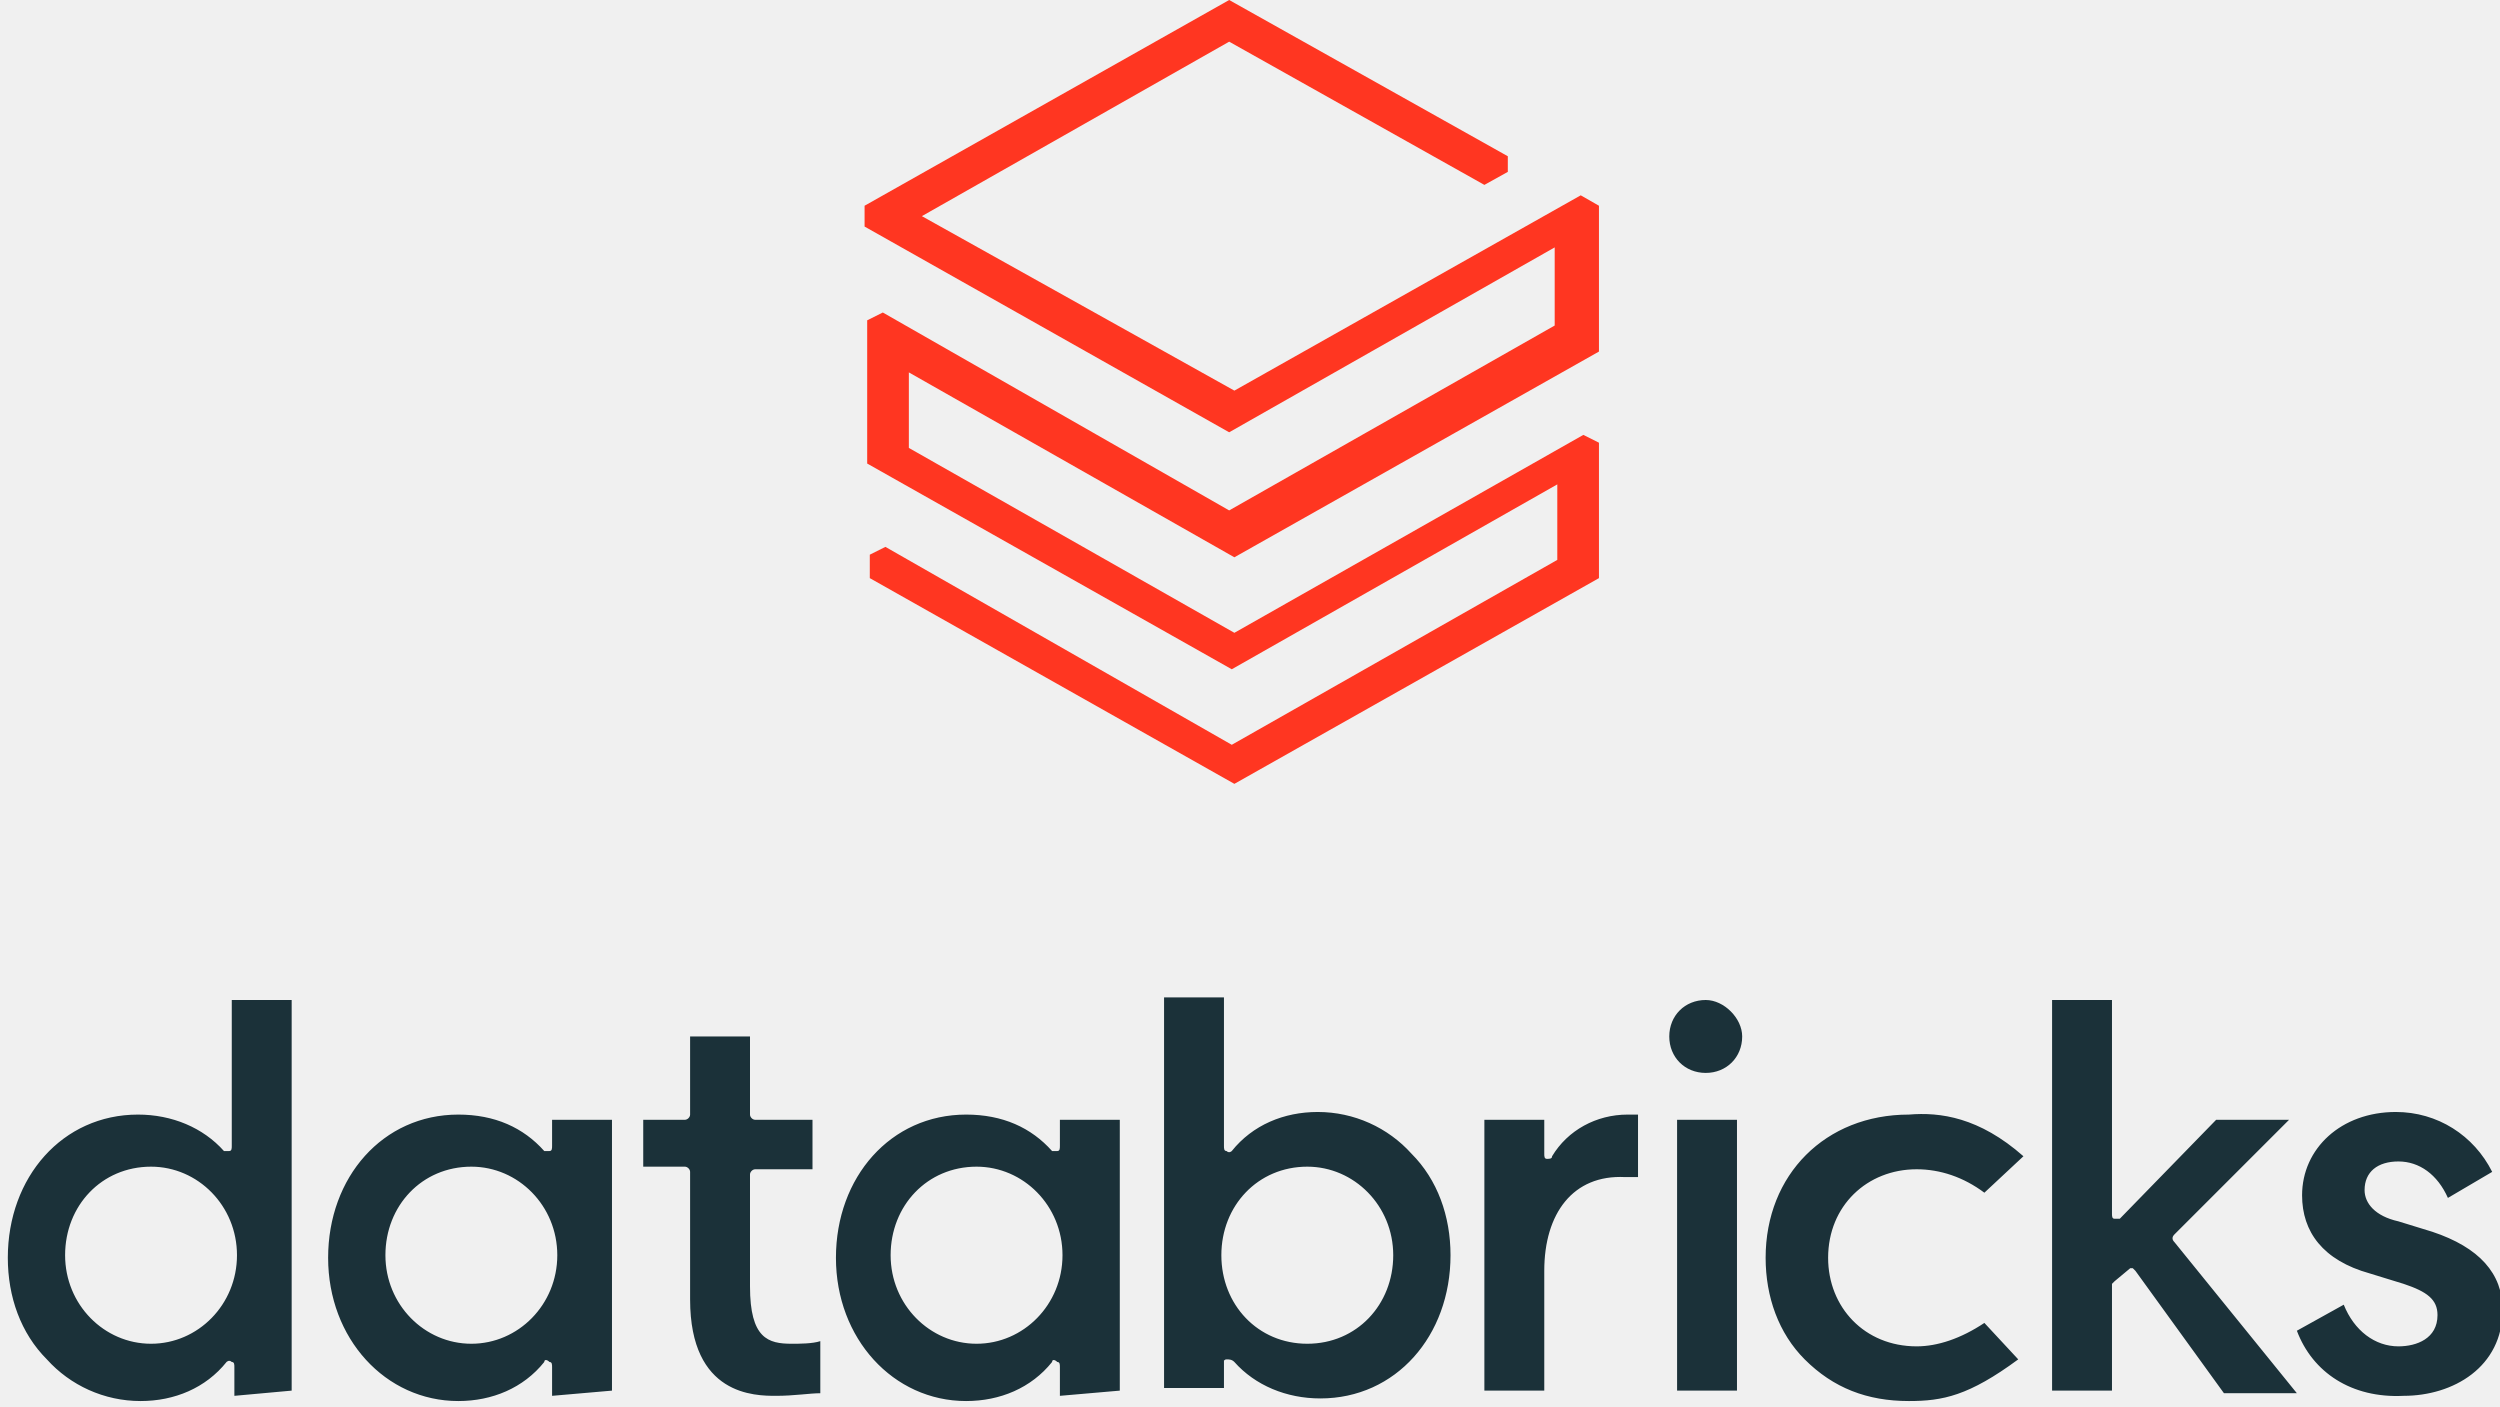
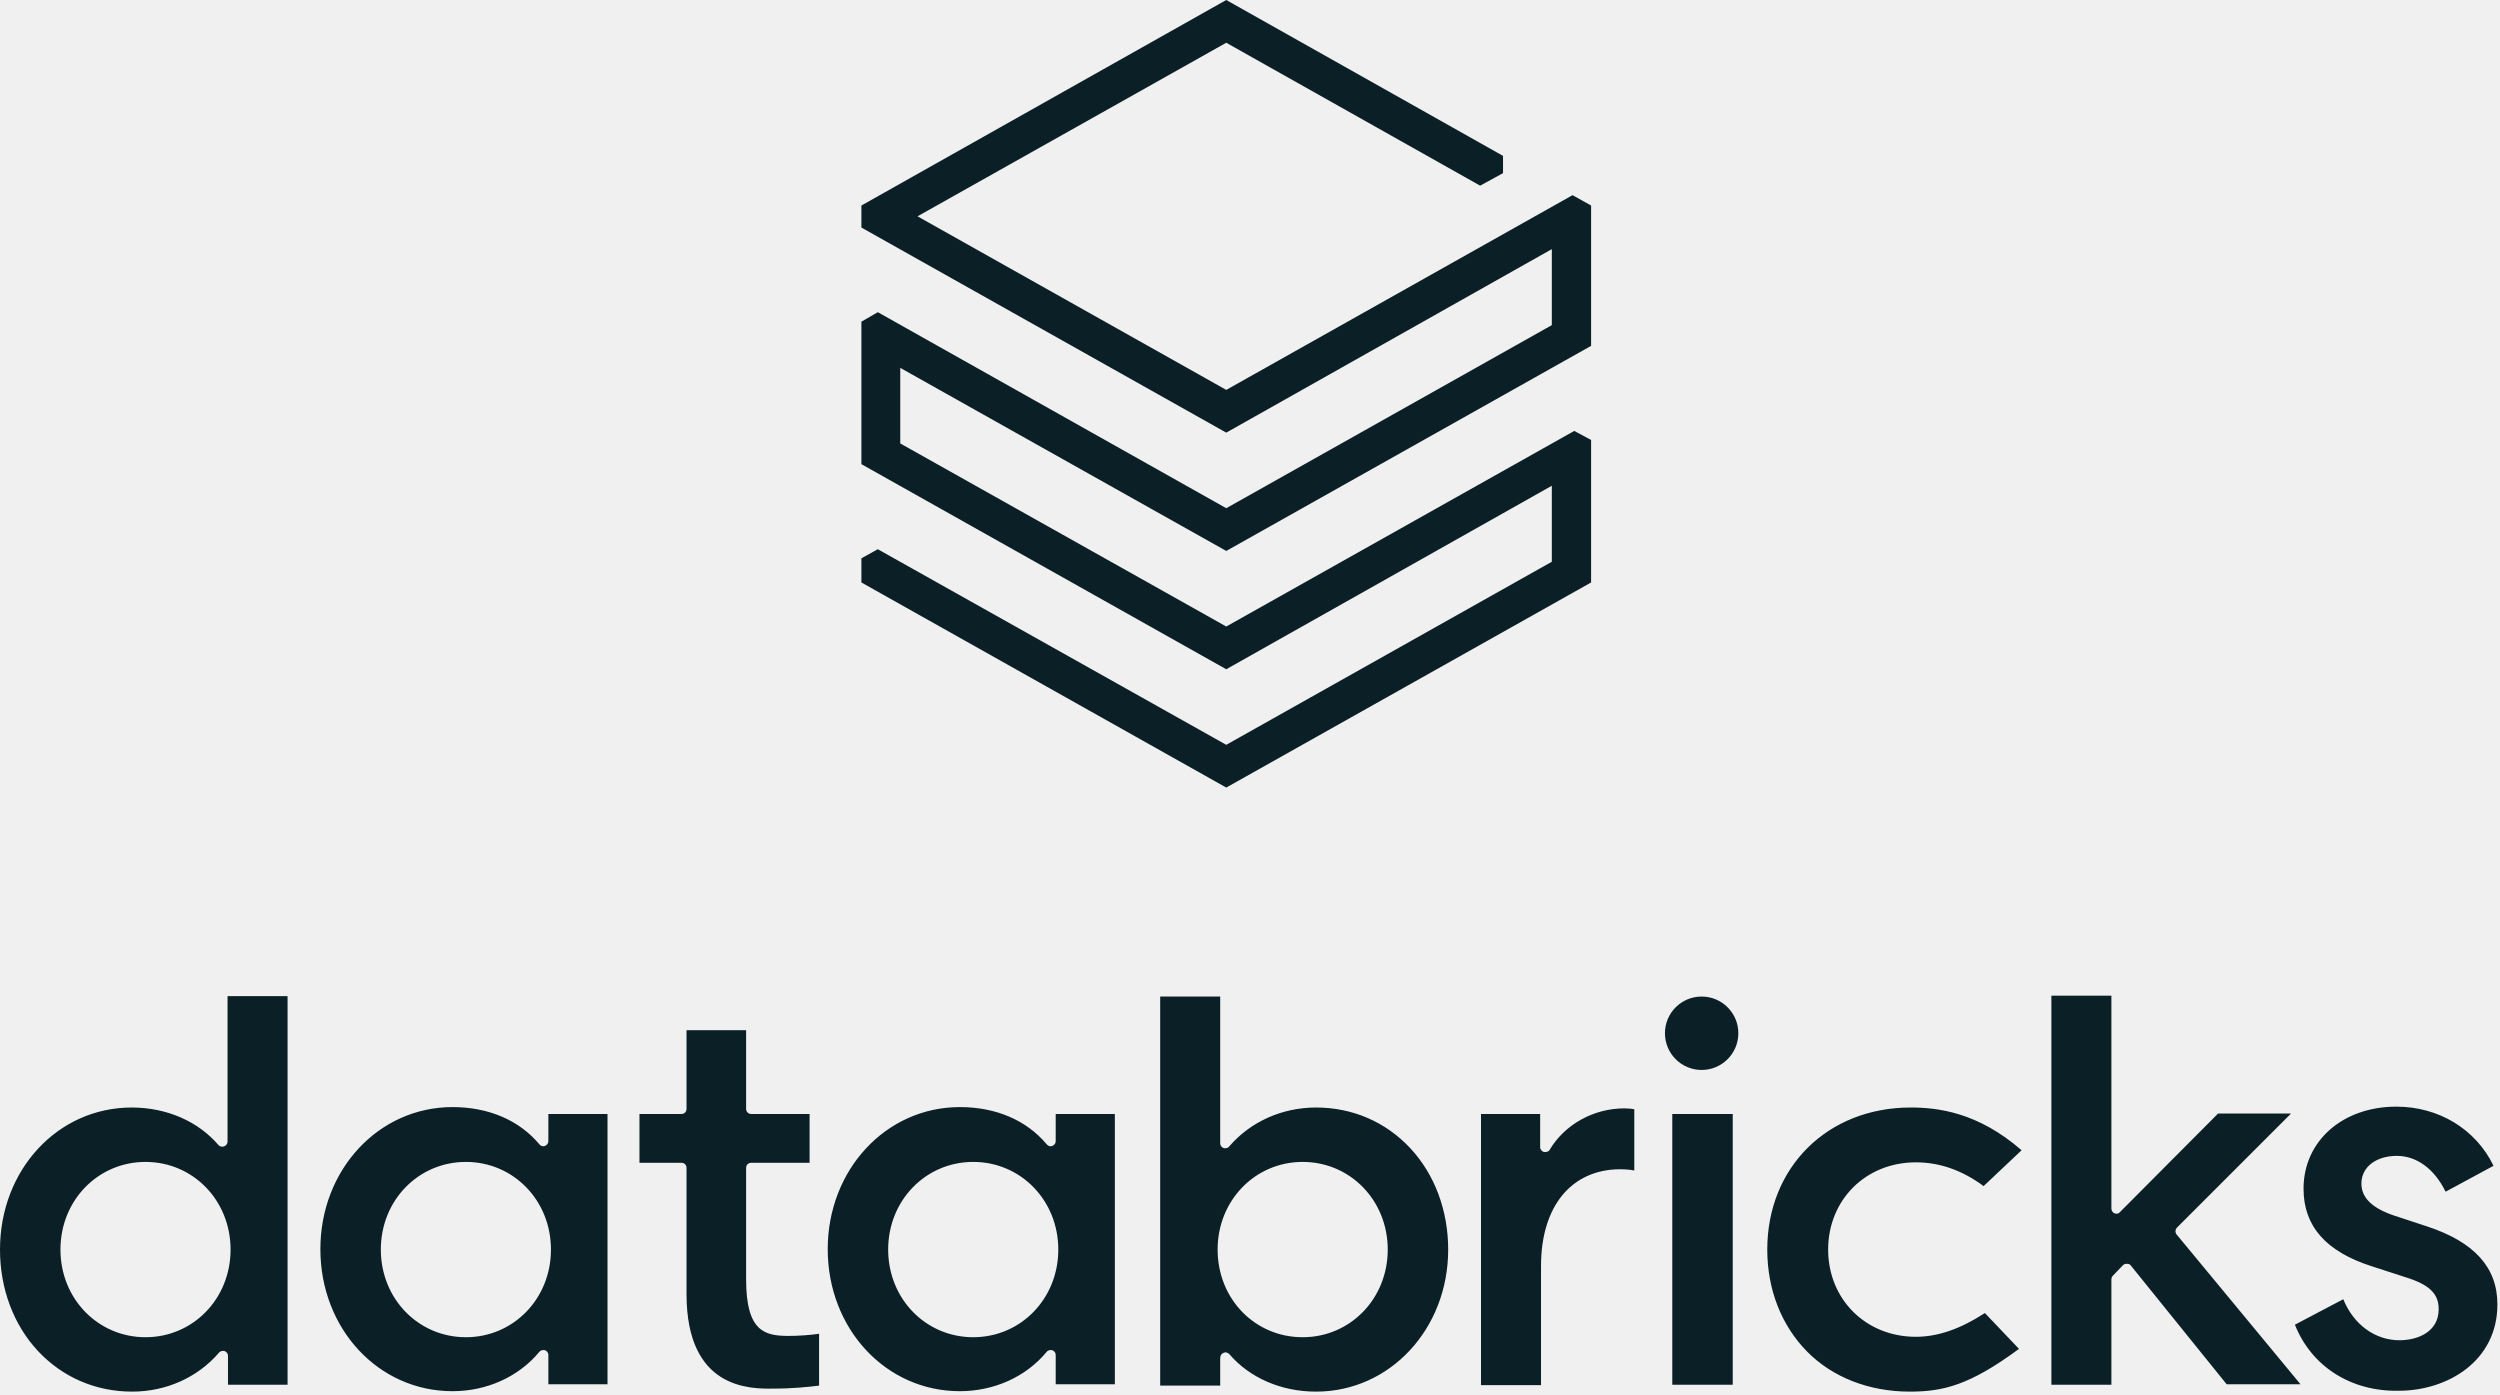
- <svg xmlns="http://www.w3.org/2000/svg" version="1.1" id="Layer_1" x="0px" y="0px" viewBox="0 0 96 54" style="enable-background:new 0 0 96 54;" xml:space="preserve">
-   <style type="text/css">
-   .st0{fill:#1B3139;}
- 	.st1{fill:#FF3621;}
-  </style>
-   <g>
-     <path class="st0" d="M26.5,49.9v-4.9c0-0.1-0.1-0.2-0.2-0.2h-1.6V43h1.6c0.1,0,0.2-0.1,0.2-0.2v-3h2.3v3c0,0.1,0.1,0.2,0.2,0.2h2.2   v1.9H29c-0.1,0-0.2,0.1-0.2,0.2v4.3c0,2,0.7,2.2,1.6,2.2c0.3,0,0.8,0,1.1-0.1v2c-0.4,0-1,0.1-1.7,0.1C29,53.6,26.5,53.6,26.5,49.9z    M88.2,51.1l1.8-1c0.4,1,1.2,1.6,2.1,1.6c0.7,0,1.5-0.3,1.5-1.2c0-0.6-0.4-0.9-1.3-1.2l-1.3-0.4c-1.8-0.5-2.6-1.6-2.6-3   c0-1.8,1.5-3.2,3.6-3.2c1.6,0,3,0.9,3.7,2.3L94,46c-0.4-0.9-1.1-1.4-1.9-1.4c-0.8,0-1.3,0.4-1.3,1.1c0,0.5,0.4,1,1.3,1.2l1.3,0.4   c1.8,0.6,2.7,1.6,2.7,3c0,2.2-1.9,3.3-3.8,3.3C90.3,53.7,88.8,52.7,88.2,51.1z M81.2,49.2c0,0-0.1,0.1-0.1,0.1v4.1h-2.3v-15h2.3   v8.2c0,0.1,0,0.2,0.1,0.2c0.1,0,0.2,0,0.2,0l3.7-3.8h2.8l-4.4,4.4c-0.1,0.1-0.1,0.2,0,0.3l4.7,5.8h-2.8L82,48.8   c0,0-0.1-0.1-0.1-0.1s-0.1,0-0.1,0L81.2,49.2z M77.7,44.4l-1.5,1.4c-0.8-0.6-1.7-0.9-2.6-0.9c-1.9,0-3.4,1.4-3.4,3.4   c0,1.9,1.4,3.4,3.4,3.4c0.8,0,1.7-0.3,2.6-0.9l1.3,1.4c-1.9,1.4-2.9,1.6-4.2,1.6c-1.6,0-2.9-0.5-4-1.6c-1-1-1.5-2.4-1.5-3.9   c0-3.2,2.3-5.5,5.5-5.5C74.5,42.7,76,42.9,77.7,44.4z M66.9,39.8c0,0.8-0.6,1.4-1.4,1.4c-0.8,0-1.4-0.6-1.4-1.4s0.6-1.4,1.4-1.4   C66.2,38.4,66.9,39.1,66.9,39.8z M66.7,53.4h-2.3V43h2.3V53.4z M59.3,48.8v4.6H57V43h2.3v1.3c0,0.1,0,0.2,0.1,0.2   c0.1,0,0.2,0,0.2-0.1c0.6-1,1.7-1.6,2.9-1.6c0.2,0,0.3,0,0.4,0v2.4c-0.1,0-0.3,0-0.5,0C60.4,45.1,59.3,46.6,59.3,48.8z M46.9,48.2   c0-1.9,1.4-3.4,3.3-3.4c1.8,0,3.3,1.5,3.3,3.4c0,1.9-1.4,3.4-3.3,3.4C48.3,51.6,46.9,50.1,46.9,48.2z M47.1,52.2   C47.2,52.2,47.2,52.2,47.1,52.2c0.1,0,0.2,0,0.3,0.1c0.8,0.9,2,1.4,3.3,1.4c2.9,0,5-2.4,5-5.5c0-1.5-0.5-2.9-1.5-3.9   c-0.9-1-2.2-1.6-3.6-1.6c-1.3,0-2.5,0.5-3.3,1.5c0,0-0.1,0.1-0.2,0c-0.1,0-0.1-0.1-0.1-0.2v-5.7h-2.3v15H47v-1.1   C47,52.3,47,52.2,47.1,52.2z M37.5,51.6c-1.8,0-3.3-1.5-3.3-3.4c0-1.9,1.4-3.4,3.3-3.4c1.8,0,3.3,1.5,3.3,3.4   C40.8,50.1,39.3,51.6,37.5,51.6z M43,53.4V43h-2.3V44c0,0.1,0,0.2-0.1,0.2c-0.1,0-0.2,0-0.2,0c-0.8-0.9-1.9-1.4-3.3-1.4   c-2.9,0-5,2.4-5,5.5c0,3.1,2.2,5.5,5,5.5c1.3,0,2.5-0.5,3.3-1.5c0-0.1,0.1-0.1,0.2,0c0.1,0,0.1,0.1,0.1,0.2v1.1L43,53.4L43,53.4z    M18.1,51.6c-1.8,0-3.3-1.5-3.3-3.4c0-1.9,1.4-3.4,3.3-3.4c1.8,0,3.3,1.5,3.3,3.4C21.4,50.1,19.9,51.6,18.1,51.6z M23.5,53.4V43   h-2.3V44c0,0.1,0,0.2-0.1,0.2c-0.1,0-0.2,0-0.2,0c-0.8-0.9-1.9-1.4-3.3-1.4c-2.9,0-5,2.4-5,5.5c0,3.1,2.2,5.5,5,5.5   c1.3,0,2.5-0.5,3.3-1.5c0-0.1,0.1-0.1,0.2,0c0.1,0,0.1,0.1,0.1,0.2v1.1L23.5,53.4L23.5,53.4z M5.8,51.6c-1.8,0-3.3-1.5-3.3-3.4   c0-1.9,1.4-3.4,3.3-3.4c1.8,0,3.3,1.5,3.3,3.4C9.1,50.1,7.6,51.6,5.8,51.6z M11.2,53.4v-15H8.9v5.6c0,0.1,0,0.2-0.1,0.2   c-0.1,0-0.2,0-0.2,0c-0.8-0.9-2-1.4-3.3-1.4c-2.9,0-5,2.4-5,5.5c0,1.5,0.5,2.9,1.5,3.9c0.9,1,2.2,1.6,3.6,1.6   c1.3,0,2.5-0.5,3.3-1.5c0,0,0.1-0.1,0.2,0c0.1,0,0.1,0.1,0.1,0.2v1.1L11.2,53.4L11.2,53.4z">
-   </path>
-     <path class="st1" d="M59.7,12.5l-12.5,7.1l-13.3-7.6l-0.6,0.3v5.5l14,7.9l12.5-7.1v2.9l-12.5,7.1l-13.3-7.6l-0.6,0.3v0.9l14,7.9   l14-7.9V17l-0.6-0.3l-13.4,7.6l-12.5-7.1v-2.9l12.5,7.1l14-7.9V7.9l-0.7-0.4l-13.3,7.5L35.4,8.3l11.8-6.7L57,7.1l0.9-0.5V6L47.2,0   l-14,7.9v0.8l14,7.9l12.5-7.1V12.5z">
-   </path>
+ <svg xmlns="http://www.w3.org/2000/svg" width="579" height="323" viewBox="0 0 579 323" fill="none">
+   <g clip-path="url(#clip0_10382_2278)">
+     <path d="M359.4 75.3L284 117.7L203.3 72.3L199.5 74.5V107.5L284 155L359.4 112.5V130.1L284 172.5L203.3 127.2L199.5 129.3V134.9L284 182.4L368.5 134.9V101.9L364.6 99.8L284 145.1L208.5 102.7V85.2L284 127.6L368.5 80.1V47.6L364.2 45.2L284 90.3L212.5 50.1L284 9.9L342.8 43L348.1 40.1V36.1L284 0L199.5 47.6V52.7L284 100.2L359.4 57.7V75.3Z" fill="#0B2026" />
+     <path d="M66.6 320.7V230.7H52.7V264.4C52.7 264.9 52.4 265.3 51.9 265.5C51.4 265.7 50.9 265.5 50.6 265.2C45.9 259.7 38.6 256.5 30.5 256.5C13.4 256.5 0 270.9 0 289.4C0 298.4 3.1 306.8 8.8 312.9C14.5 319 22.2 322.3 30.6 322.3C38.5 322.3 45.8 319 50.7 313.3C51 312.9 51.6 312.8 52 312.9C52.5 313.1 52.8 313.5 52.8 314V320.7H66.6ZM33.7 309.7C22.7 309.7 14 300.8 14 289.4C14 278 22.7 269.1 33.7 269.1C44.7 269.1 53.4 278 53.4 289.4C53.4 300.8 44.7 309.7 33.7 309.7ZM140.7 320.6V258H127V264.3C127 264.8 126.7 265.2 126.2 265.4C125.7 265.6 125.2 265.4 124.9 265C120.2 259.4 113.1 256.4 104.8 256.4C87.7 256.4 74.2 270.9 74.2 289.3C74.2 307.7 87.6 322.2 104.8 322.2C112.7 322.2 120.1 318.9 124.9 313.1C125.2 312.7 125.8 312.6 126.2 312.7C126.7 312.9 127 313.3 127 313.8V320.6H140.7ZM107.9 309.7C96.9 309.7 88.2 300.8 88.2 289.4C88.2 278 96.9 269.1 107.9 269.1C118.9 269.1 127.6 278 127.6 289.4C127.6 300.8 118.9 309.7 107.9 309.7ZM258.2 320.6V258H244.5V264.3C244.5 264.8 244.2 265.2 243.7 265.4C243.2 265.6 242.7 265.4 242.4 265C237.7 259.4 230.6 256.4 222.3 256.4C205.2 256.4 191.7 270.9 191.7 289.3C191.7 307.7 205.1 322.2 222.3 322.2C230.2 322.2 237.6 318.9 242.4 313.1C242.7 312.7 243.3 312.6 243.7 312.7C244.2 312.9 244.5 313.3 244.5 313.8V320.6H258.2ZM225.4 309.7C214.4 309.7 205.7 300.8 205.7 289.4C205.7 278 214.4 269.1 225.4 269.1C236.4 269.1 245.1 278 245.1 289.4C245.1 300.8 236.4 309.7 225.4 309.7ZM283.4 313.3C283.5 313.3 283.7 313.2 283.8 313.2C284.1 313.2 284.5 313.4 284.7 313.6C289.4 319.1 296.7 322.3 304.8 322.3C321.9 322.3 335.4 307.8 335.4 289.4C335.4 280.4 332.3 272 326.6 265.9C320.9 259.8 313.2 256.5 304.8 256.5C296.9 256.5 289.6 259.8 284.7 265.5C284.4 265.9 283.9 266 283.4 265.9C282.9 265.7 282.6 265.3 282.6 264.8V230.8H268.7V320.9H282.6V314.6C282.6 313.9 282.9 313.5 283.4 313.3ZM282 289.4C282 278 290.7 269.1 301.7 269.1C312.7 269.1 321.4 278 321.4 289.4C321.4 300.8 312.7 309.7 301.7 309.7C290.6 309.7 282 300.8 282 289.4ZM356.9 293.2V320.8H343V258H356.7V265.7C356.7 266.2 357.1 266.7 357.6 266.8C358.1 266.9 358.7 266.7 358.9 266.3C362.4 260.4 369.1 256.7 376.2 256.7C377.1 256.7 378.1 256.8 378.5 256.9V271.1C377.7 270.9 376.4 270.8 375.1 270.8C363.9 270.9 356.9 279.4 356.9 293.2ZM401.3 258V320.7H387.3V258H401.3ZM402.6 239.3C402.6 244 398.8 247.8 394.1 247.8C389.4 247.8 385.6 244 385.6 239.3C385.6 234.6 389.4 230.8 394.1 230.8C398.8 230.8 402.6 234.6 402.6 239.3ZM468.2 266.4L459.4 274.7C454.4 271 449.2 269.2 443.7 269.2C432.1 269.2 423.4 277.9 423.4 289.4C423.4 300.9 432.1 309.6 443.7 309.6C448.8 309.6 454 307.8 459.7 304.1L467.6 312.4C456.2 320.8 450.1 322.3 442.3 322.3C432.9 322.3 424.4 319 418.5 313C412.6 307 409.3 298.7 409.3 289.4C409.3 270.3 423.3 256.5 442.5 256.5C448.6 256.5 458 257.5 468.2 266.4ZM489.4 295.4C489.2 295.6 489 295.9 489 296.3V320.7H475.1V230.6H489V279.9C489 280.4 489.3 280.8 489.7 281C490.2 281.2 490.7 281.1 491 280.7L513.7 257.9H530.6L504.2 284.3C503.8 284.7 503.7 285.4 504.1 285.9L532.8 320.6H515.7L493.5 293.1C493.3 292.8 493 292.7 492.6 292.7H492.5C492.2 292.7 491.9 292.8 491.7 293L489.4 295.4ZM531.5 306.8L542.7 300.9C545.1 306.8 550.1 310.4 555.7 310.4C559.9 310.4 564.8 308.5 564.8 303.2C564.8 299.6 562.6 297.5 557.1 295.8L549.4 293.3C538.7 289.9 533.5 284 533.5 275.3C533.5 264.3 542.5 256.3 555 256.3C564.8 256.3 573.4 261.5 577.5 270L566.4 276C563.8 270.7 559.7 267.7 555.1 267.7C550.3 267.7 546.9 270.3 546.9 274.1C546.9 277.4 549.4 279.8 554.4 281.5L562 284C573 287.6 578.4 293.5 578.4 302.1C578.4 315.2 566.9 322.1 555.5 322.1C544.4 322.3 535.3 316.4 531.5 306.8ZM159 299.7V270.5C159 269.8 158.5 269.3 157.8 269.3H148.1V258H157.8C158.5 258 159 257.5 159 256.8V238.6H172.8V256.8C172.8 257.5 173.3 258 174 258H187.5V269.3H174C173.3 269.3 172.8 269.8 172.8 270.5V296.3C172.8 308.4 177.1 309.4 182.7 309.4C184.7 309.4 187.8 309.2 189.7 308.9V320.9C187.5 321.2 183.5 321.6 179.2 321.6C173.6 321.7 159 321.7 159 299.7Z" fill="#0B2026" />
  </g>
+   <defs>
+     <clipPath id="clip0_10382_2278">
+       <rect width="578.5" height="322.3" fill="white" />
+     </clipPath>
+   </defs>
</svg>
